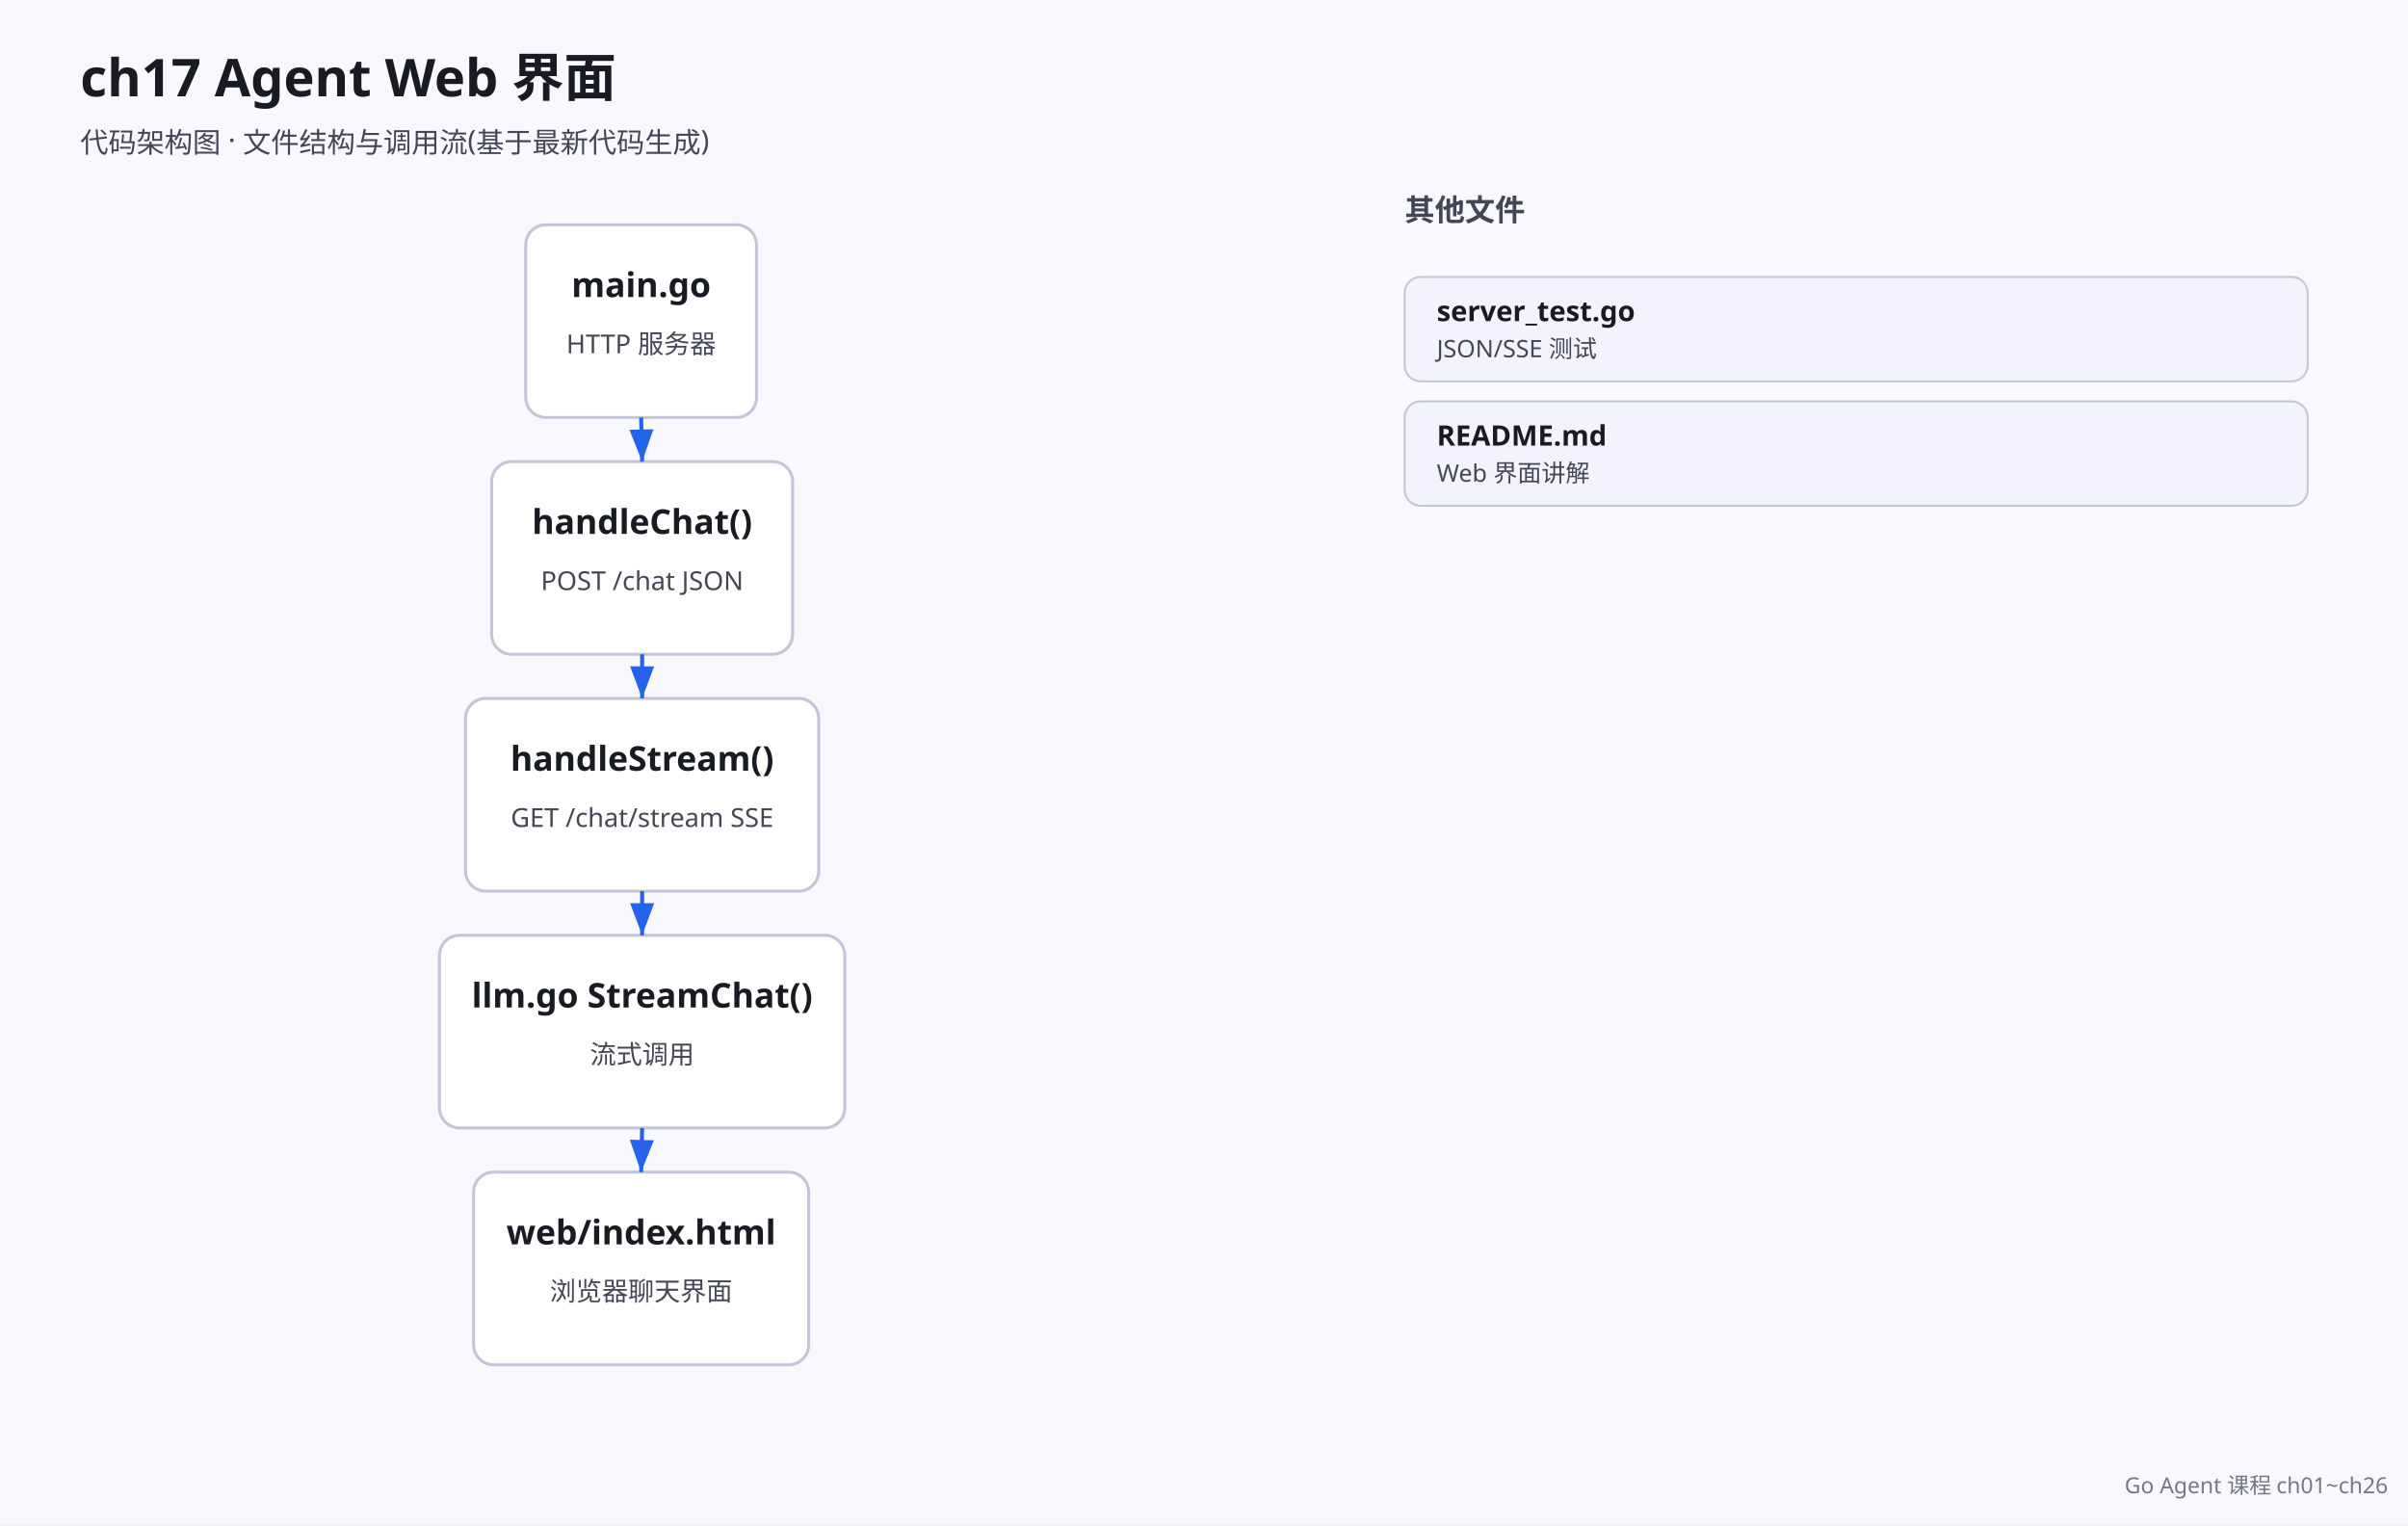
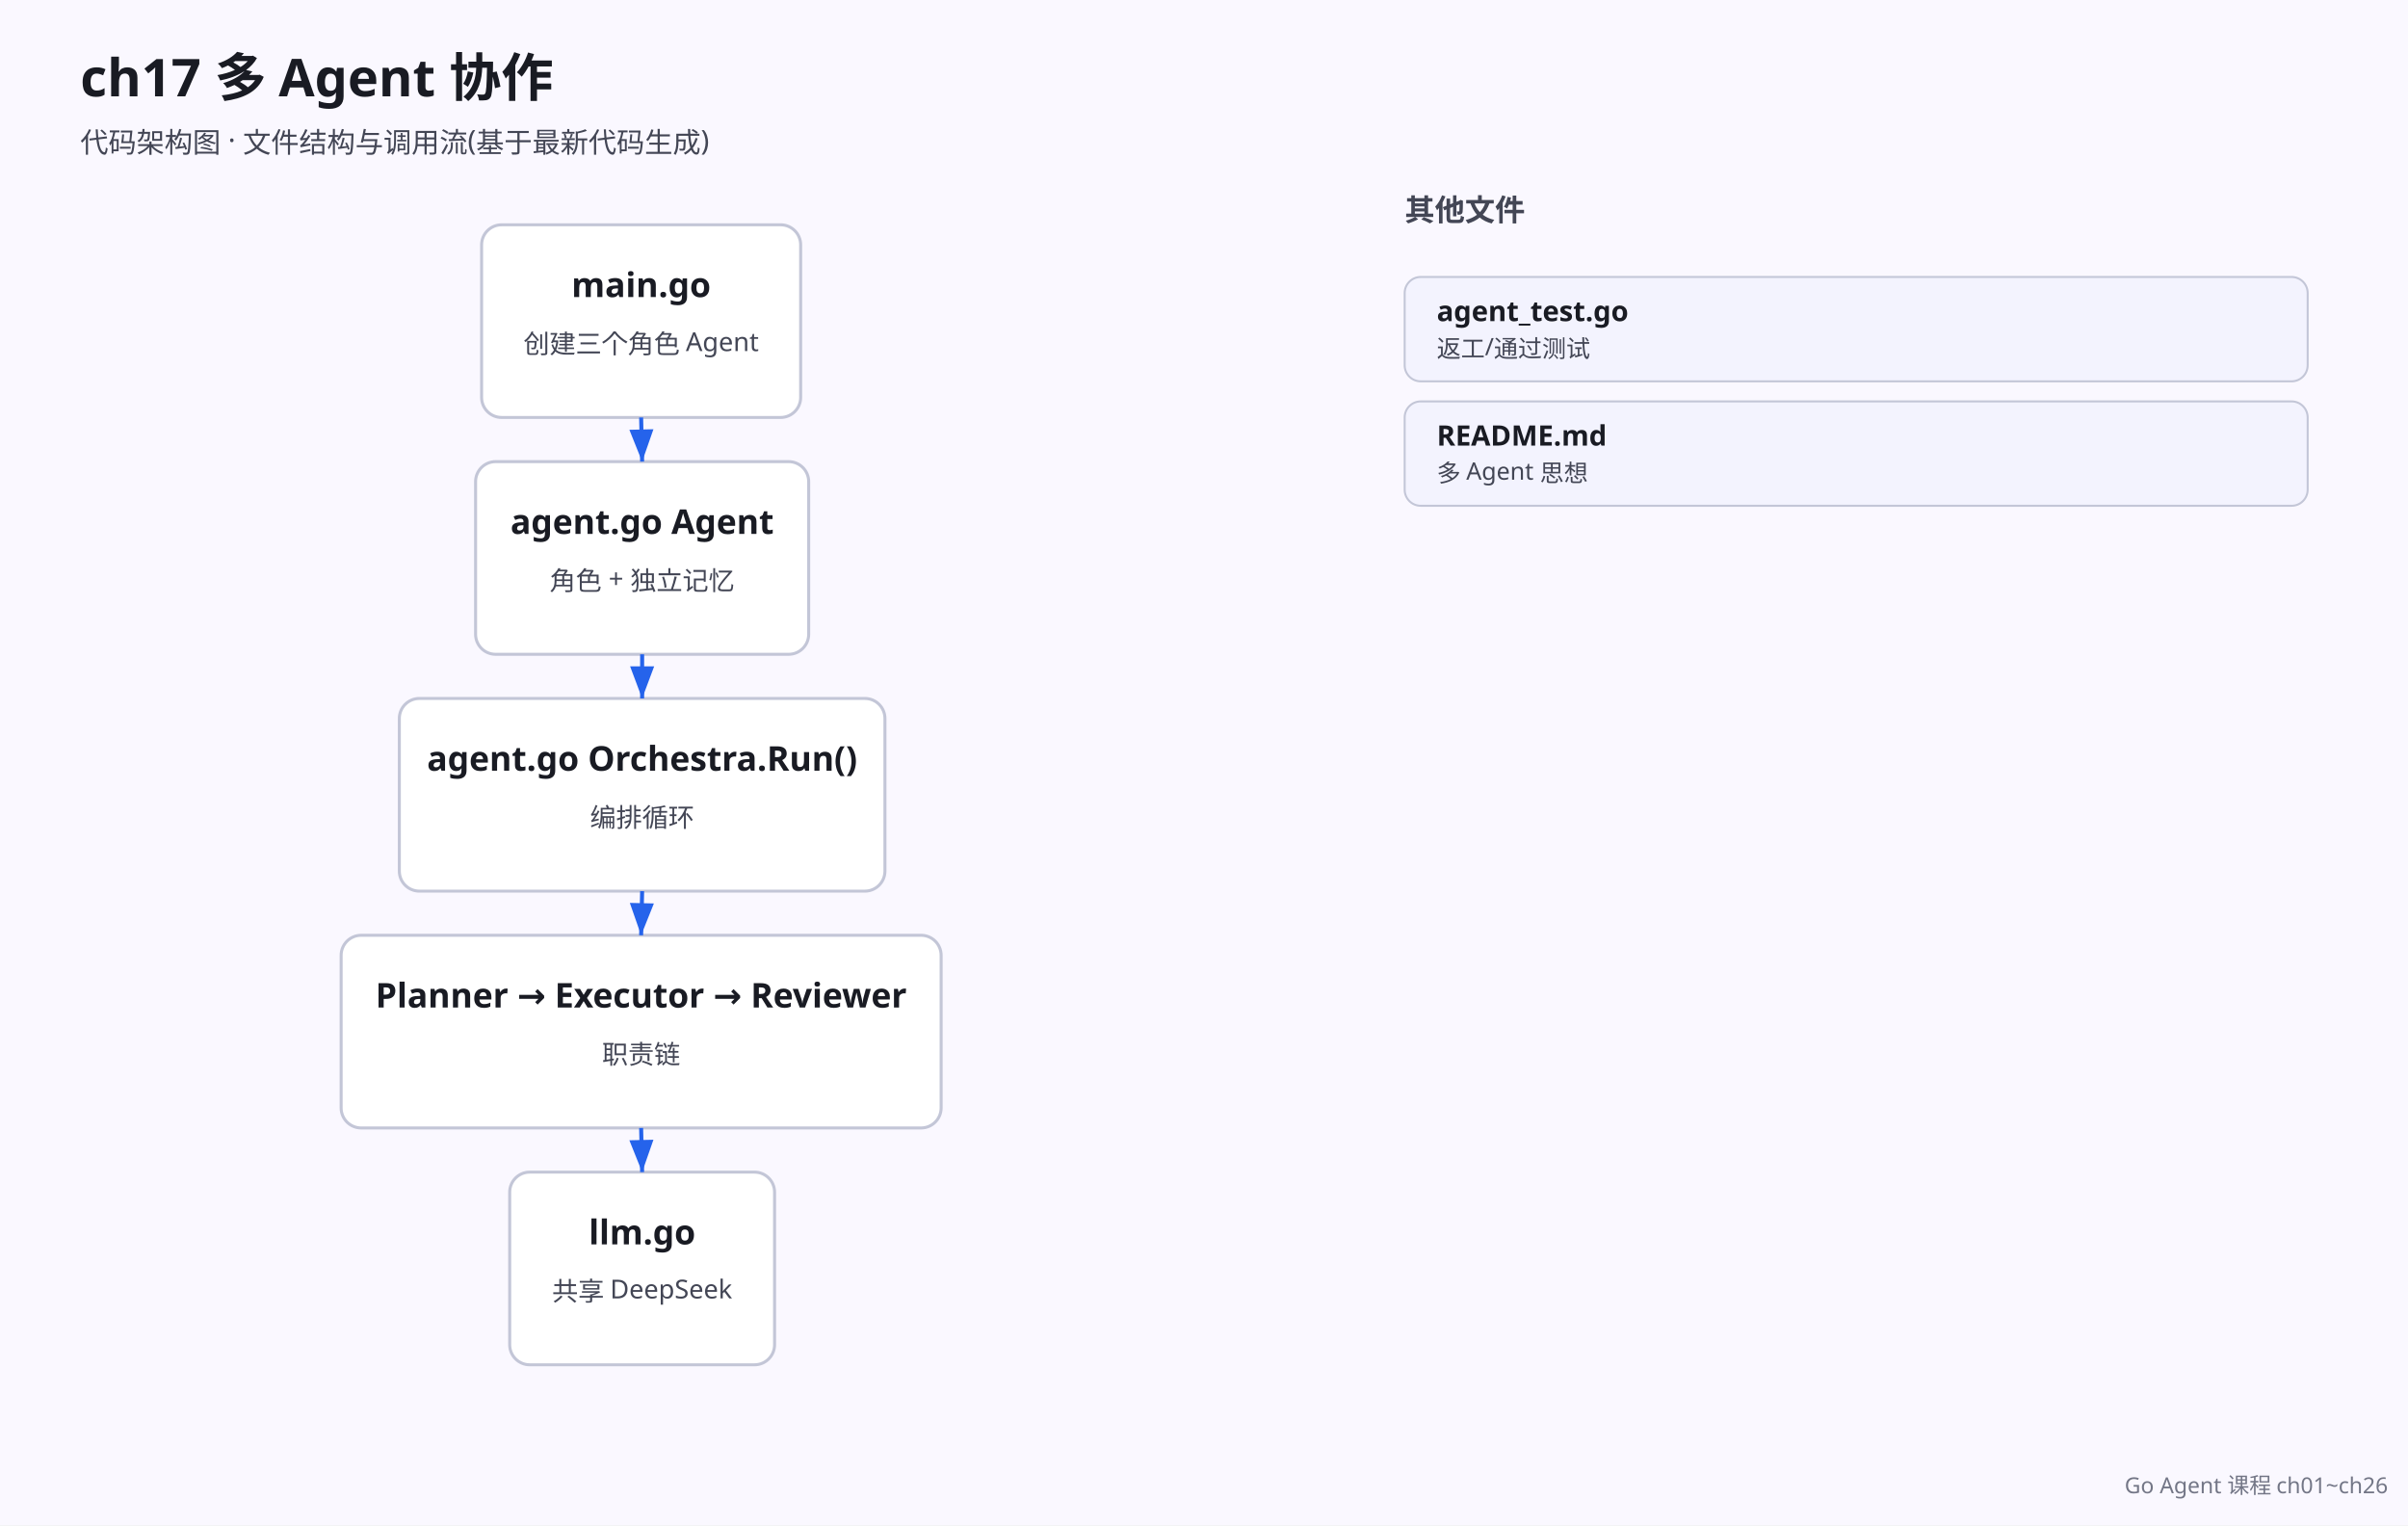
<svg xmlns="http://www.w3.org/2000/svg" width="1200" height="760" viewBox="0 0 1200 760">
  <defs>
    <marker id="arrow" markerWidth="10" markerHeight="10" refX="8" refY="3" orient="auto">
      <path d="M0,0 L8,3 L0,6 z" fill="#2563eb" />
    </marker>
  </defs>
  <rect width="1200" height="760" fill="#faf8ff" />
-   <text x="40" y="48" fill="#191b23" font-family="Microsoft YaHei, sans-serif" font-size="26" font-weight="700">ch17 Agent Web 界面</text>
+   <text x="40" y="48" fill="#191b23" font-family="Microsoft YaHei, sans-serif" font-size="26" font-weight="700">ch17 多 Agent 协作</text>
  <text x="40" y="76" fill="#434655" font-family="Microsoft YaHei, sans-serif" font-size="14">代码架构图 · 文件结构与调用流(基于最新代码生成)</text>
-   <rect x="262" y="112" width="115" height="96" rx="10" fill="#ffffff" stroke="#c3c6d7" stroke-width="1.5" />
+   <rect x="240" y="112" width="159" height="96" rx="10" fill="#ffffff" stroke="#c3c6d7" stroke-width="1.5" />
  <text x="319.5" y="148.0" fill="#191b23" font-family="Microsoft YaHei, sans-serif" font-size="17" font-weight="600" text-anchor="middle">main.go</text>
-   <text x="319.5" y="176.0" fill="#434655" font-family="Microsoft YaHei, sans-serif" font-size="13" text-anchor="middle">HTTP 服务器</text>
-   <rect x="245" y="230" width="150" height="96" rx="10" fill="#ffffff" stroke="#c3c6d7" stroke-width="1.5" />
-   <text x="320.0" y="266.0" fill="#191b23" font-family="Microsoft YaHei, sans-serif" font-size="17" font-weight="600" text-anchor="middle">handleChat()</text>
-   <text x="320.0" y="294.0" fill="#434655" font-family="Microsoft YaHei, sans-serif" font-size="13" text-anchor="middle">POST /chat JSON</text>
-   <rect x="232" y="348" width="176" height="96" rx="10" fill="#ffffff" stroke="#c3c6d7" stroke-width="1.5" />
-   <text x="320.0" y="384.0" fill="#191b23" font-family="Microsoft YaHei, sans-serif" font-size="17" font-weight="600" text-anchor="middle">handleStream()</text>
-   <text x="320.0" y="412.0" fill="#434655" font-family="Microsoft YaHei, sans-serif" font-size="13" text-anchor="middle">GET /chat/stream SSE</text>
-   <rect x="219" y="466" width="202" height="96" rx="10" fill="#ffffff" stroke="#c3c6d7" stroke-width="1.5" />
-   <text x="320.0" y="502.0" fill="#191b23" font-family="Microsoft YaHei, sans-serif" font-size="17" font-weight="600" text-anchor="middle">llm.go StreamChat()</text>
-   <text x="320.0" y="530.0" fill="#434655" font-family="Microsoft YaHei, sans-serif" font-size="13" text-anchor="middle">流式调用</text>
-   <rect x="236" y="584" width="167" height="96" rx="10" fill="#ffffff" stroke="#c3c6d7" stroke-width="1.5" />
-   <text x="319.5" y="620.0" fill="#191b23" font-family="Microsoft YaHei, sans-serif" font-size="17" font-weight="600" text-anchor="middle">web/index.html</text>
-   <text x="319.5" y="648.0" fill="#434655" font-family="Microsoft YaHei, sans-serif" font-size="13" text-anchor="middle">浏览器聊天界面</text>
+   <text x="319.5" y="176.0" fill="#434655" font-family="Microsoft YaHei, sans-serif" font-size="13" text-anchor="middle">创建三个角色 Agent</text>
+   <rect x="237" y="230" width="166" height="96" rx="10" fill="#ffffff" stroke="#c3c6d7" stroke-width="1.5" />
+   <text x="320.0" y="266.0" fill="#191b23" font-family="Microsoft YaHei, sans-serif" font-size="17" font-weight="600" text-anchor="middle">agent.go Agent</text>
+   <text x="320.0" y="294.0" fill="#434655" font-family="Microsoft YaHei, sans-serif" font-size="13" text-anchor="middle">角色 + 独立记忆</text>
+   <rect x="199" y="348" width="242" height="96" rx="10" fill="#ffffff" stroke="#c3c6d7" stroke-width="1.5" />
+   <text x="320.0" y="384.0" fill="#191b23" font-family="Microsoft YaHei, sans-serif" font-size="17" font-weight="600" text-anchor="middle">agent.go Orchestra.Run()</text>
+   <text x="320.0" y="412.0" fill="#434655" font-family="Microsoft YaHei, sans-serif" font-size="13" text-anchor="middle">编排循环</text>
+   <rect x="170" y="466" width="299" height="96" rx="10" fill="#ffffff" stroke="#c3c6d7" stroke-width="1.5" />
+   <text x="319.5" y="502.0" fill="#191b23" font-family="Microsoft YaHei, sans-serif" font-size="17" font-weight="600" text-anchor="middle">Planner → Executor → Reviewer</text>
+   <text x="319.5" y="530.0" fill="#434655" font-family="Microsoft YaHei, sans-serif" font-size="13" text-anchor="middle">职责链</text>
+   <rect x="254" y="584" width="132" height="96" rx="10" fill="#ffffff" stroke="#c3c6d7" stroke-width="1.5" />
+   <text x="320.0" y="620.0" fill="#191b23" font-family="Microsoft YaHei, sans-serif" font-size="17" font-weight="600" text-anchor="middle">llm.go</text>
+   <text x="320.0" y="648.0" fill="#434655" font-family="Microsoft YaHei, sans-serif" font-size="13" text-anchor="middle">共享 DeepSeek</text>
  <line x1="319.5" y1="208" x2="320.0" y2="230" stroke="#2563eb" stroke-width="2" marker-end="url(#arrow)" />
  <line x1="320.0" y1="326" x2="320.0" y2="348" stroke="#2563eb" stroke-width="2" marker-end="url(#arrow)" />
-   <line x1="320.0" y1="444" x2="320.0" y2="466" stroke="#2563eb" stroke-width="2" marker-end="url(#arrow)" />
-   <line x1="320.0" y1="562" x2="319.5" y2="584" stroke="#2563eb" stroke-width="2" marker-end="url(#arrow)" />
+   <line x1="320.0" y1="444" x2="319.5" y2="466" stroke="#2563eb" stroke-width="2" marker-end="url(#arrow)" />
+   <line x1="319.5" y1="562" x2="320.0" y2="584" stroke="#2563eb" stroke-width="2" marker-end="url(#arrow)" />
  <text x="700" y="110" fill="#434655" font-family="Microsoft YaHei, sans-serif" font-size="15" font-weight="600">其他文件</text>
  <rect x="700" y="138" width="450" height="52" rx="8" fill="#f3f3fe" stroke="#c3c6d7" stroke-width="1" />
-   <text x="716" y="160" fill="#191b23" font-family="Microsoft YaHei, sans-serif" font-size="14" font-weight="600">server_test.go</text>
-   <text x="716" y="178" fill="#434655" font-family="Microsoft YaHei, sans-serif" font-size="12">JSON/SSE 测试</text>
+   <text x="716" y="160" fill="#191b23" font-family="Microsoft YaHei, sans-serif" font-size="14" font-weight="600">agent_test.go</text>
+   <text x="716" y="178" fill="#434655" font-family="Microsoft YaHei, sans-serif" font-size="12">返工/通过测试</text>
  <rect x="700" y="200" width="450" height="52" rx="8" fill="#f3f3fe" stroke="#c3c6d7" stroke-width="1" />
  <text x="716" y="222" fill="#191b23" font-family="Microsoft YaHei, sans-serif" font-size="14" font-weight="600">README.md</text>
-   <text x="716" y="240" fill="#434655" font-family="Microsoft YaHei, sans-serif" font-size="12">Web 界面讲解</text>
+   <text x="716" y="240" fill="#434655" font-family="Microsoft YaHei, sans-serif" font-size="12">多 Agent 思想</text>
  <text x="1190" y="744" fill="#737686" font-family="Microsoft YaHei, sans-serif" font-size="11" text-anchor="end">Go Agent 课程 ch01~ch26</text>
</svg>
